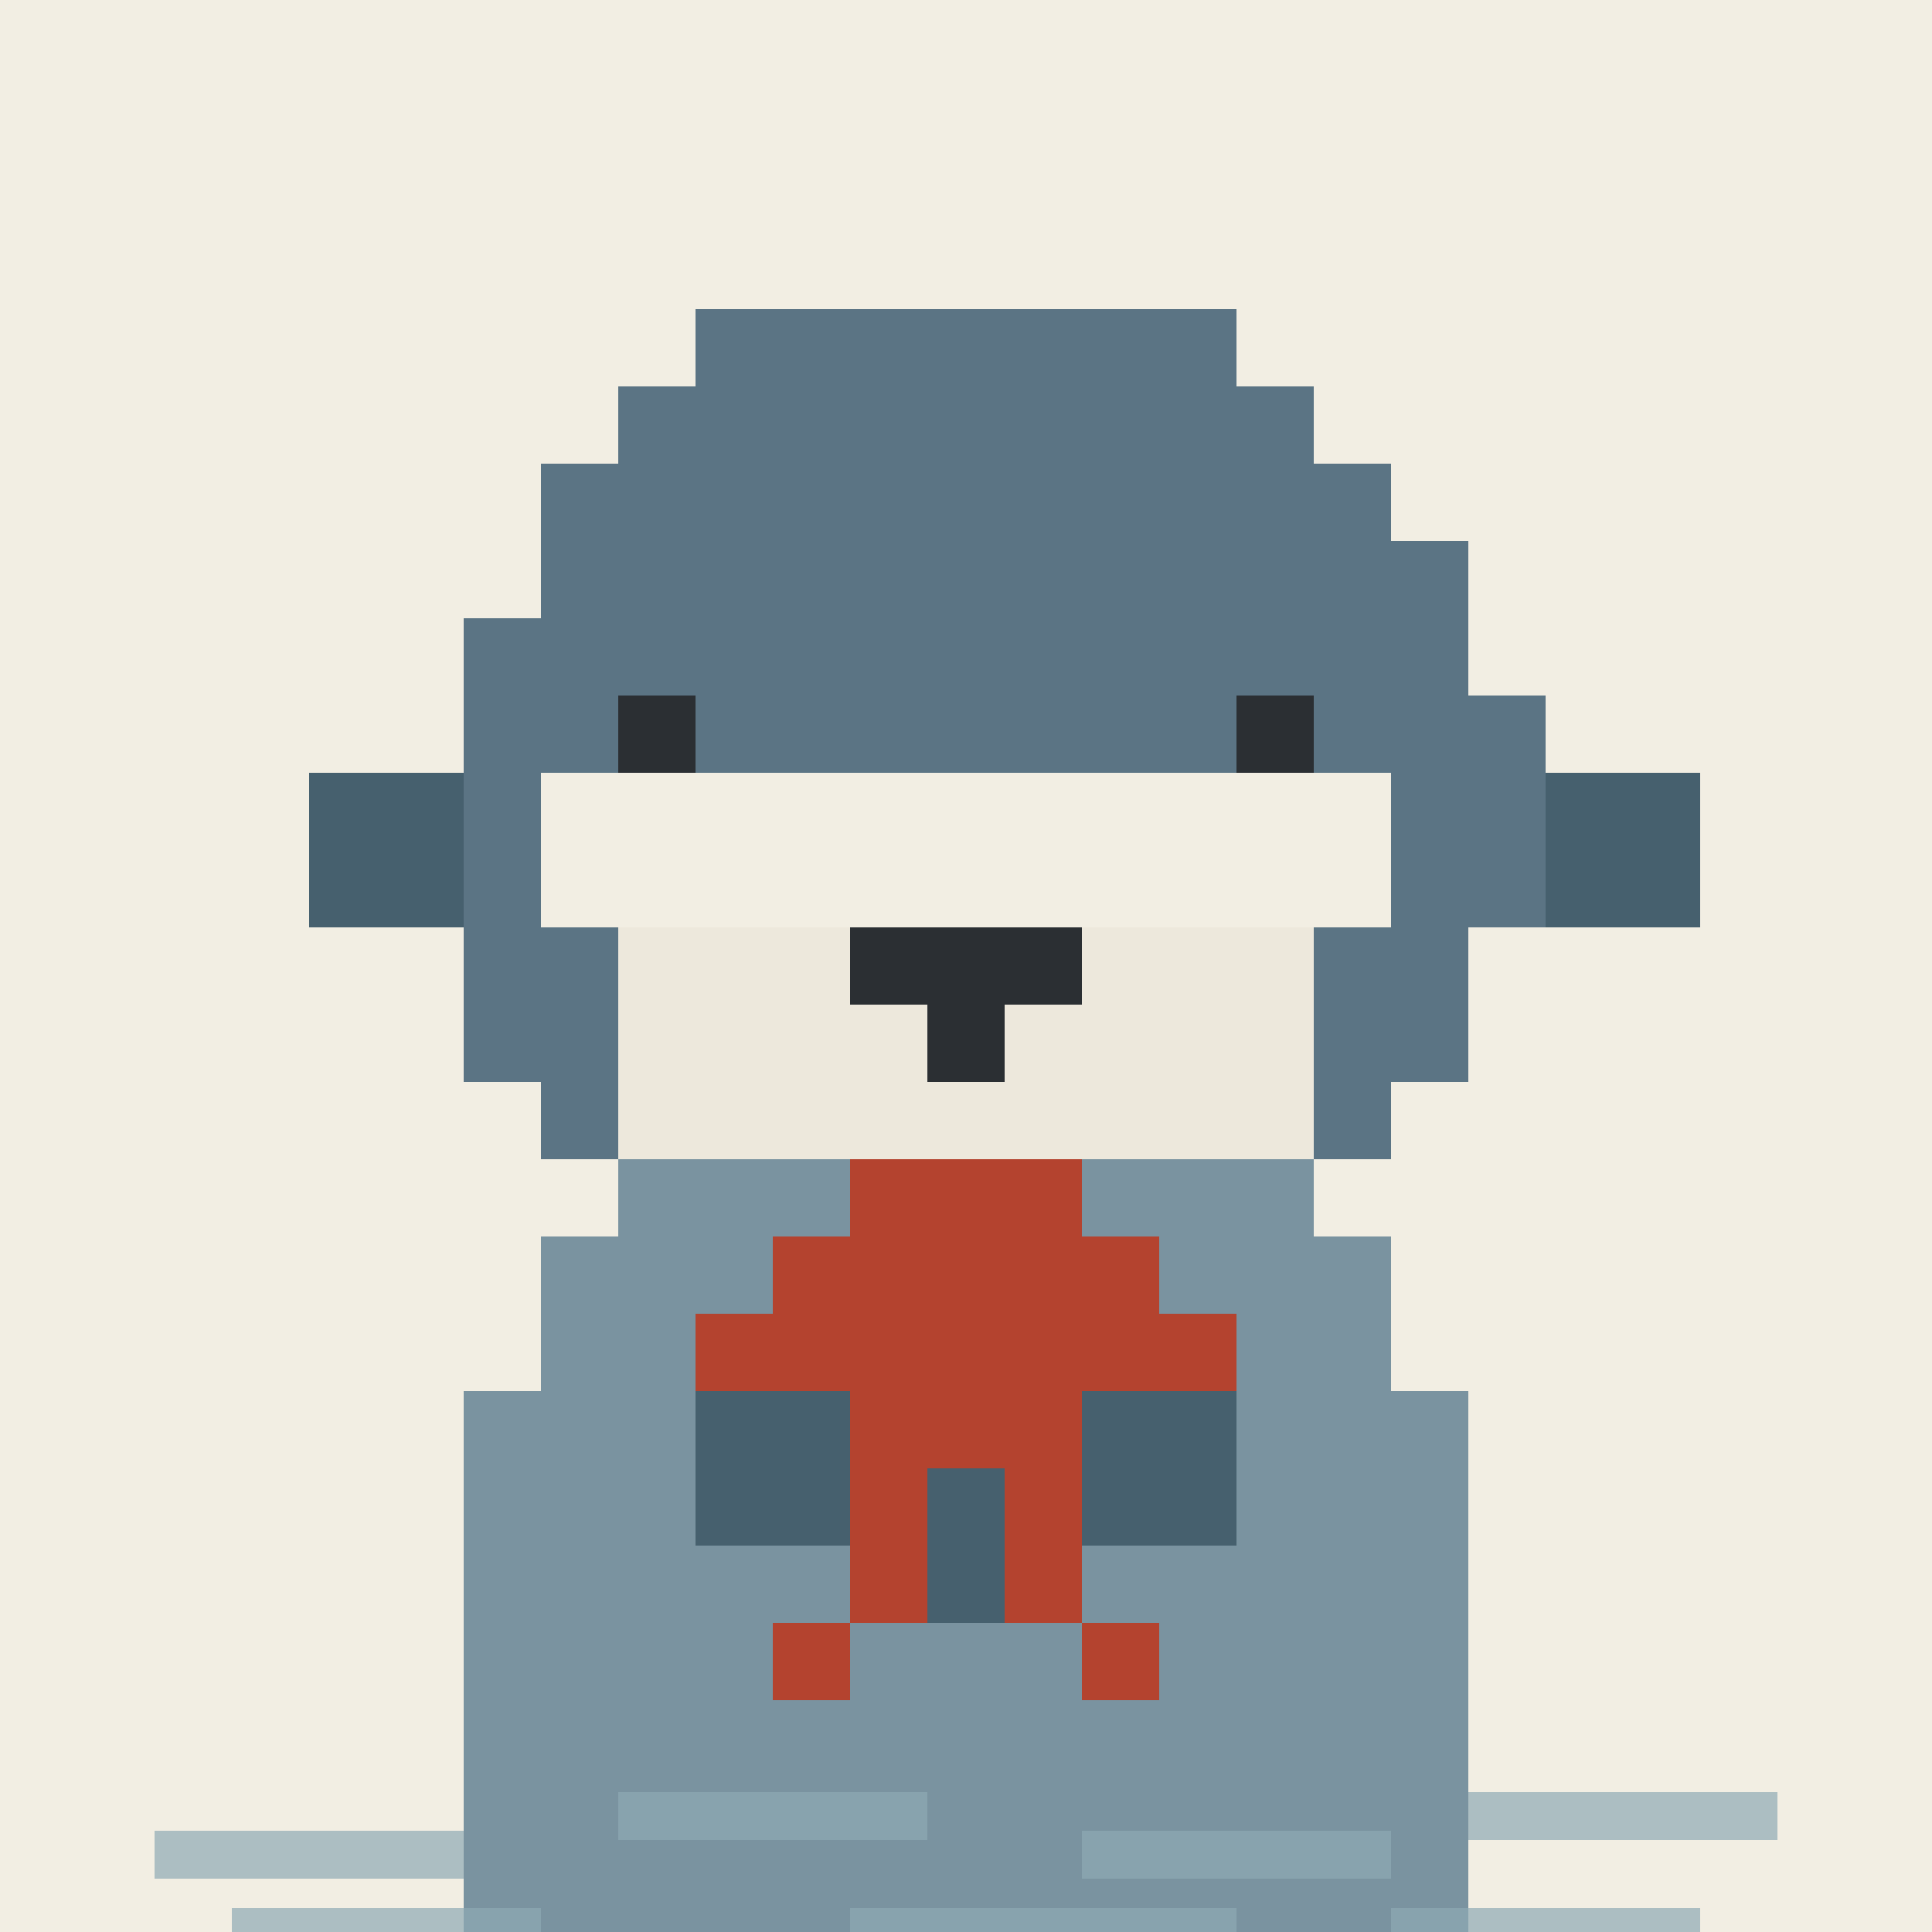
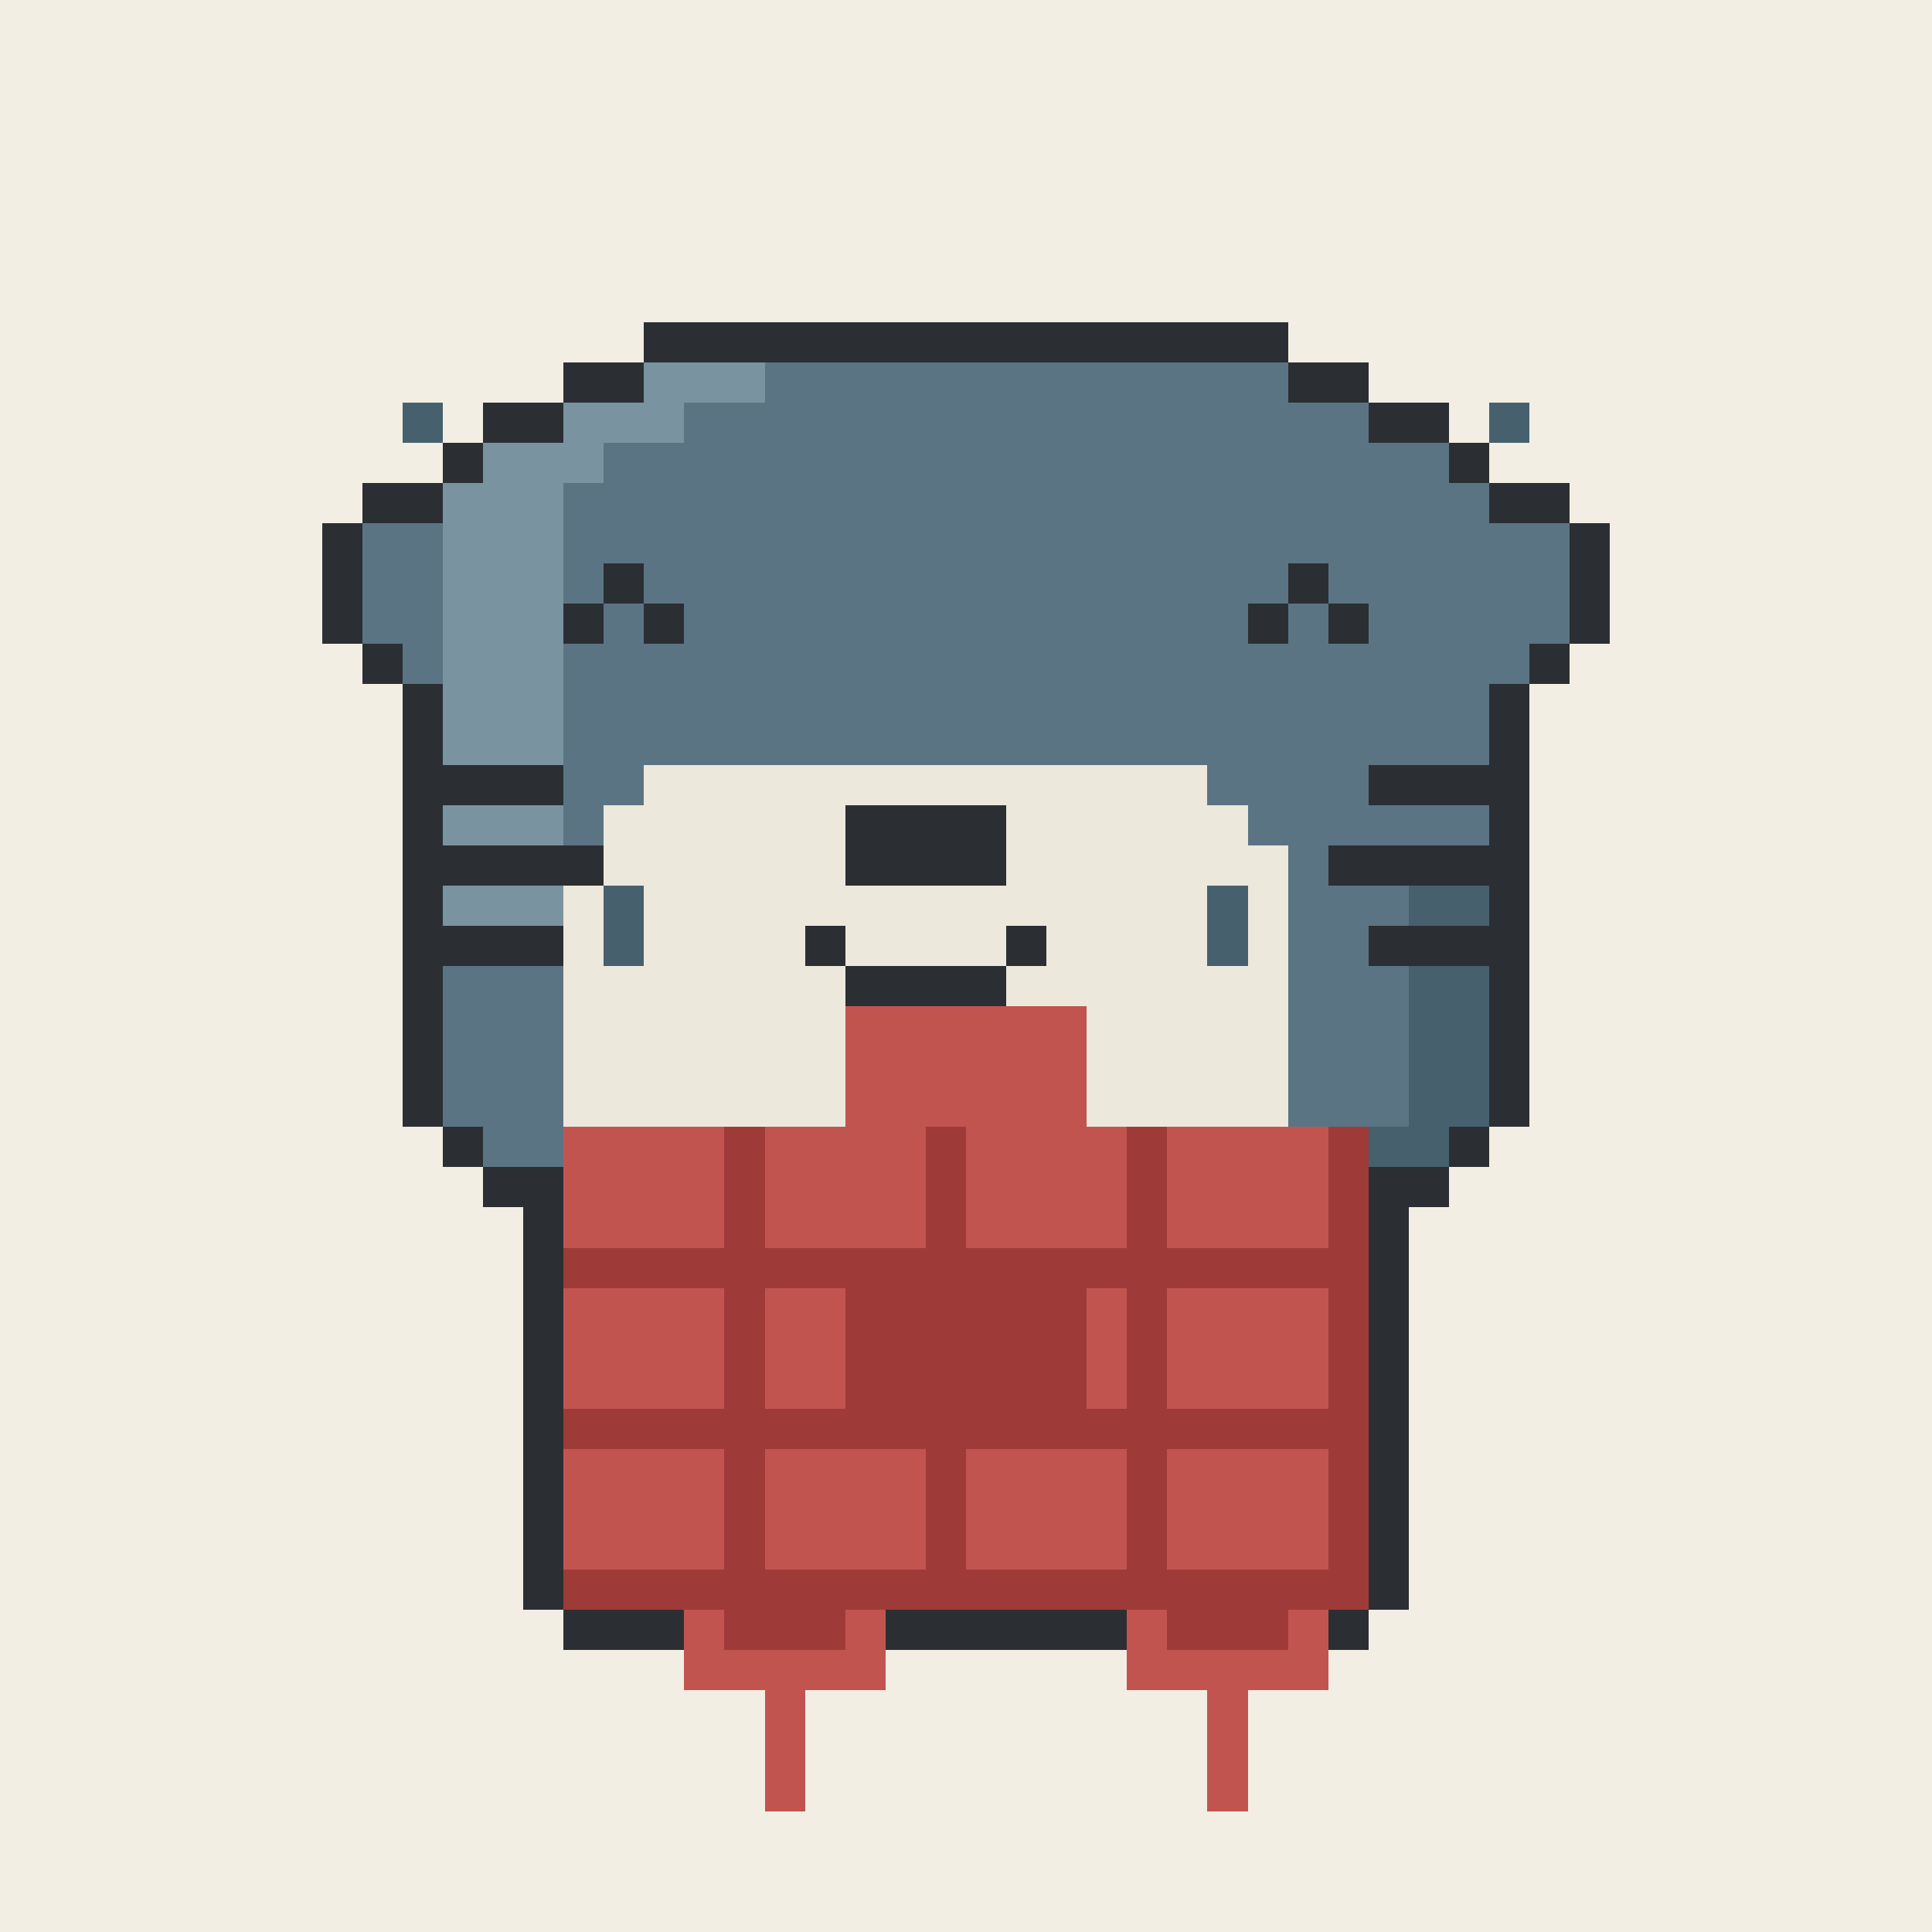
- <svg xmlns="http://www.w3.org/2000/svg" viewBox="0 0 200 200" shape-rendering="crispEdges">
-   <rect width="200" height="200" fill="#F2EEE3" />
-   <rect x="72" y="32" width="56" height="8" fill="#5B7484" />
-   <rect x="64" y="40" width="72" height="8" fill="#5B7484" />
-   <rect x="56" y="48" width="88" height="8" fill="#5B7484" />
-   <rect x="56" y="56" width="96" height="8" fill="#5B7484" />
-   <rect x="48" y="64" width="104" height="8" fill="#5B7484" />
-   <rect x="48" y="72" width="112" height="8" fill="#5B7484" />
-   <rect x="40" y="80" width="16" height="8" fill="#5B7484" />
-   <rect x="144" y="80" width="16" height="8" fill="#5B7484" />
-   <rect x="40" y="88" width="16" height="8" fill="#5B7484" />
-   <rect x="144" y="88" width="16" height="8" fill="#5B7484" />
-   <rect x="48" y="96" width="104" height="8" fill="#5B7484" />
-   <rect x="48" y="104" width="104" height="8" fill="#5B7484" />
-   <rect x="56" y="112" width="88" height="8" fill="#5B7484" />
-   <rect x="64" y="120" width="72" height="8" fill="#5B7484" />
-   <rect x="72" y="128" width="56" height="8" fill="#5B7484" />
-   <rect x="80" y="136" width="40" height="8" fill="#5B7484" />
-   <rect x="32" y="80" width="16" height="8" fill="#46606E" />
-   <rect x="160" y="80" width="16" height="8" fill="#46606E" />
-   <rect x="32" y="88" width="16" height="8" fill="#46606E" />
-   <rect x="160" y="88" width="16" height="8" fill="#46606E" />
-   <rect x="64" y="96" width="72" height="8" fill="#EDE8DC" />
-   <rect x="64" y="104" width="72" height="8" fill="#EDE8DC" />
-   <rect x="64" y="112" width="72" height="8" fill="#EDE8DC" />
-   <rect x="72" y="120" width="56" height="8" fill="#EDE8DC" />
-   <rect x="80" y="128" width="40" height="8" fill="#EDE8DC" />
-   <rect x="64" y="72" width="8" height="8" fill="#2B2F33" />
-   <rect x="128" y="72" width="8" height="8" fill="#2B2F33" />
-   <rect x="88" y="96" width="24" height="8" fill="#2B2F33" />
-   <rect x="96" y="104" width="8" height="8" fill="#2B2F33" />
-   <rect x="64" y="120" width="72" height="8" fill="#7A93A0" />
-   <rect x="56" y="128" width="88" height="8" fill="#7A93A0" />
-   <rect x="56" y="136" width="88" height="8" fill="#7A93A0" />
-   <rect x="48" y="144" width="104" height="8" fill="#7A93A0" />
-   <rect x="48" y="152" width="104" height="8" fill="#7A93A0" />
-   <rect x="48" y="160" width="104" height="8" fill="#7A93A0" />
-   <rect x="48" y="168" width="104" height="8" fill="#7A93A0" />
-   <rect x="48" y="176" width="104" height="8" fill="#7A93A0" />
-   <rect x="48" y="184" width="104" height="8" fill="#7A93A0" />
-   <rect x="48" y="192" width="104" height="8" fill="#7A93A0" />
-   <rect x="72" y="136" width="16" height="24" fill="#46606E" />
-   <rect x="112" y="136" width="16" height="24" fill="#46606E" />
-   <rect x="88" y="144" width="24" height="24" fill="#46606E" />
-   <rect x="88" y="144" width="8" height="8" fill="#6E8896" />
-   <g fill="#B4432F">
-     <rect x="88" y="120" width="24" height="8" fill="#B4432F" />
-     <rect x="80" y="128" width="40" height="16" fill="#B4432F" />
-     <rect x="88" y="144" width="24" height="8" fill="#B4432F" />
-     <rect x="72" y="136" width="16" height="8" fill="#B4432F" />
-     <rect x="112" y="136" width="16" height="8" fill="#B4432F" />
-     <rect x="88" y="152" width="8" height="16" fill="#B4432F" />
-     <rect x="104" y="152" width="8" height="16" fill="#B4432F" />
-     <rect x="80" y="168" width="8" height="8" fill="#B4432F" />
-     <rect x="112" y="168" width="8" height="8" fill="#B4432F" />
-   </g>
-   <g stroke="#8FA9B4" stroke-width="5" opacity=".7">
-     <path d="M16 192H48M64 188H96M112 192H144M152 188H184" />
-     <path d="M24 200H56M88 200H128M144 200H176" />
-   </g>
+ <svg xmlns="http://www.w3.org/2000/svg" viewBox="0 0 192 192" shape-rendering="crispEdges">
+   <rect width="192" height="192" fill="#F2EEE3" />
+   <rect x="64" y="32" width="64" height="4" fill="#2B2F33" />
+   <rect x="56" y="36" width="8" height="4" fill="#2B2F33" />
+   <rect x="64" y="36" width="12" height="4" fill="#7A93A0" />
+   <rect x="76" y="36" width="52" height="4" fill="#5B7484" />
+   <rect x="128" y="36" width="8" height="4" fill="#2B2F33" />
+   <rect x="40" y="40" width="4" height="4" fill="#46606E" />
+   <rect x="48" y="40" width="8" height="4" fill="#2B2F33" />
+   <rect x="48" y="116" width="8" height="4" fill="#2B2F33" />
+   <rect x="56" y="40" width="12" height="4" fill="#7A93A0" />
+   <rect x="68" y="40" width="68" height="4" fill="#5B7484" />
+   <rect x="136" y="40" width="8" height="4" fill="#2B2F33" />
+   <rect x="136" y="116" width="8" height="4" fill="#2B2F33" />
+   <rect x="148" y="40" width="4" height="4" fill="#46606E" />
+   <rect x="44" y="44" width="4" height="4" fill="#2B2F33" />
+   <rect x="44" y="112" width="4" height="4" fill="#2B2F33" />
+   <rect x="48" y="44" width="12" height="4" fill="#7A93A0" />
+   <rect x="60" y="44" width="84" height="4" fill="#5B7484" />
+   <rect x="144" y="44" width="4" height="4" fill="#2B2F33" />
+   <rect x="144" y="112" width="4" height="4" fill="#2B2F33" />
+   <rect x="36" y="48" width="8" height="4" fill="#2B2F33" />
+   <rect x="44" y="48" width="12" height="28" fill="#7A93A0" />
+   <rect x="44" y="80" width="12" height="4" fill="#7A93A0" />
+   <rect x="44" y="88" width="12" height="4" fill="#7A93A0" />
+   <rect x="56" y="48" width="92" height="4" fill="#5B7484" />
+   <rect x="56" y="68" width="92" height="8" fill="#5B7484" />
+   <rect x="148" y="48" width="8" height="4" fill="#2B2F33" />
+   <rect x="32" y="52" width="4" height="12" fill="#2B2F33" />
+   <rect x="36" y="52" width="8" height="12" fill="#5B7484" />
+   <rect x="56" y="52" width="100" height="4" fill="#5B7484" />
+   <rect x="156" y="52" width="4" height="12" fill="#2B2F33" />
+   <rect x="56" y="56" width="4" height="4" fill="#5B7484" />
+   <rect x="56" y="80" width="4" height="4" fill="#5B7484" />
+   <rect x="60" y="56" width="4" height="4" fill="#2B2F33" />
+   <rect x="64" y="56" width="64" height="4" fill="#5B7484" />
+   <rect x="128" y="56" width="4" height="4" fill="#2B2F33" />
+   <rect x="132" y="56" width="24" height="4" fill="#5B7484" />
+   <rect x="56" y="60" width="4" height="4" fill="#2B2F33" />
+   <rect x="60" y="60" width="4" height="4" fill="#5B7484" />
+   <rect x="64" y="60" width="4" height="4" fill="#2B2F33" />
+   <rect x="68" y="60" width="56" height="4" fill="#5B7484" />
+   <rect x="124" y="60" width="4" height="4" fill="#2B2F33" />
+   <rect x="128" y="60" width="4" height="4" fill="#5B7484" />
+   <rect x="128" y="84" width="4" height="4" fill="#5B7484" />
+   <rect x="132" y="60" width="4" height="4" fill="#2B2F33" />
+   <rect x="132" y="160" width="4" height="4" fill="#2B2F33" />
+   <rect x="136" y="60" width="20" height="4" fill="#5B7484" />
+   <rect x="36" y="64" width="4" height="4" fill="#2B2F33" />
+   <rect x="40" y="64" width="4" height="4" fill="#5B7484" />
+   <rect x="56" y="64" width="96" height="4" fill="#5B7484" />
+   <rect x="152" y="64" width="4" height="4" fill="#2B2F33" />
+   <rect x="40" y="68" width="4" height="8" fill="#2B2F33" />
+   <rect x="40" y="80" width="4" height="4" fill="#2B2F33" />
+   <rect x="40" y="88" width="4" height="4" fill="#2B2F33" />
+   <rect x="40" y="96" width="4" height="16" fill="#2B2F33" />
+   <rect x="148" y="68" width="4" height="8" fill="#2B2F33" />
+   <rect x="148" y="80" width="4" height="4" fill="#2B2F33" />
+   <rect x="148" y="88" width="4" height="4" fill="#2B2F33" />
+   <rect x="148" y="96" width="4" height="16" fill="#2B2F33" />
+   <rect x="40" y="76" width="16" height="4" fill="#2B2F33" />
+   <rect x="40" y="92" width="16" height="4" fill="#2B2F33" />
+   <rect x="56" y="76" width="8" height="4" fill="#5B7484" />
+   <rect x="64" y="76" width="56" height="4" fill="#EDE8DC" />
+   <rect x="64" y="88" width="56" height="4" fill="#EDE8DC" />
+   <rect x="120" y="76" width="16" height="4" fill="#5B7484" />
+   <rect x="136" y="76" width="16" height="4" fill="#2B2F33" />
+   <rect x="136" y="92" width="16" height="4" fill="#2B2F33" />
+   <rect x="60" y="80" width="24" height="8" fill="#EDE8DC" />
+   <rect x="84" y="80" width="16" height="8" fill="#2B2F33" />
+   <rect x="84" y="96" width="16" height="4" fill="#2B2F33" />
+   <rect x="100" y="80" width="24" height="4" fill="#EDE8DC" />
+   <rect x="124" y="80" width="24" height="4" fill="#5B7484" />
+   <rect x="40" y="84" width="20" height="4" fill="#2B2F33" />
+   <rect x="100" y="84" width="28" height="4" fill="#EDE8DC" />
+   <rect x="100" y="96" width="28" height="4" fill="#EDE8DC" />
+   <rect x="132" y="84" width="20" height="4" fill="#2B2F33" />
+   <rect x="56" y="88" width="4" height="8" fill="#EDE8DC" />
+   <rect x="60" y="88" width="4" height="8" fill="#46606E" />
+   <rect x="120" y="88" width="4" height="8" fill="#46606E" />
+   <rect x="124" y="88" width="4" height="8" fill="#EDE8DC" />
+   <rect x="128" y="88" width="12" height="4" fill="#5B7484" />
+   <rect x="128" y="96" width="12" height="16" fill="#5B7484" />
+   <rect x="140" y="88" width="8" height="4" fill="#46606E" />
+   <rect x="140" y="96" width="8" height="16" fill="#46606E" />
+   <rect x="64" y="92" width="16" height="4" fill="#EDE8DC" />
+   <rect x="80" y="92" width="4" height="4" fill="#2B2F33" />
+   <rect x="84" y="92" width="16" height="4" fill="#EDE8DC" />
+   <rect x="100" y="92" width="4" height="4" fill="#2B2F33" />
+   <rect x="104" y="92" width="16" height="4" fill="#EDE8DC" />
+   <rect x="128" y="92" width="8" height="4" fill="#5B7484" />
+   <rect x="44" y="96" width="12" height="16" fill="#5B7484" />
+   <rect x="56" y="96" width="28" height="16" fill="#EDE8DC" />
+   <rect x="84" y="100" width="24" height="12" fill="#C25450" />
+   <rect x="108" y="100" width="20" height="12" fill="#EDE8DC" />
+   <rect x="48" y="112" width="8" height="4" fill="#5B7484" />
+   <rect x="56" y="112" width="16" height="12" fill="#C25450" />
+   <rect x="56" y="128" width="16" height="12" fill="#C25450" />
+   <rect x="56" y="144" width="16" height="12" fill="#C25450" />
+   <rect x="72" y="112" width="4" height="12" fill="#9E3B38" />
+   <rect x="72" y="128" width="4" height="12" fill="#9E3B38" />
+   <rect x="72" y="144" width="4" height="12" fill="#9E3B38" />
+   <rect x="76" y="112" width="16" height="12" fill="#C25450" />
+   <rect x="76" y="144" width="16" height="12" fill="#C25450" />
+   <rect x="92" y="112" width="4" height="12" fill="#9E3B38" />
+   <rect x="92" y="144" width="4" height="12" fill="#9E3B38" />
+   <rect x="96" y="112" width="16" height="12" fill="#C25450" />
+   <rect x="96" y="144" width="16" height="12" fill="#C25450" />
+   <rect x="112" y="112" width="4" height="12" fill="#9E3B38" />
+   <rect x="112" y="128" width="4" height="12" fill="#9E3B38" />
+   <rect x="112" y="144" width="4" height="12" fill="#9E3B38" />
+   <rect x="116" y="112" width="16" height="12" fill="#C25450" />
+   <rect x="116" y="128" width="16" height="12" fill="#C25450" />
+   <rect x="116" y="144" width="16" height="12" fill="#C25450" />
+   <rect x="132" y="112" width="4" height="12" fill="#9E3B38" />
+   <rect x="132" y="128" width="4" height="12" fill="#9E3B38" />
+   <rect x="132" y="144" width="4" height="12" fill="#9E3B38" />
+   <rect x="136" y="112" width="8" height="4" fill="#46606E" />
+   <rect x="52" y="120" width="4" height="40" fill="#2B2F33" />
+   <rect x="136" y="120" width="4" height="40" fill="#2B2F33" />
+   <rect x="56" y="124" width="80" height="4" fill="#9E3B38" />
+   <rect x="56" y="140" width="80" height="4" fill="#9E3B38" />
+   <rect x="56" y="156" width="80" height="4" fill="#9E3B38" />
+   <rect x="76" y="128" width="8" height="12" fill="#C25450" />
+   <rect x="84" y="128" width="24" height="12" fill="#9E3B38" />
+   <rect x="108" y="128" width="4" height="12" fill="#C25450" />
+   <rect x="56" y="160" width="12" height="4" fill="#2B2F33" />
+   <rect x="68" y="160" width="4" height="4" fill="#C25450" />
+   <rect x="72" y="160" width="12" height="4" fill="#9E3B38" />
+   <rect x="84" y="160" width="4" height="4" fill="#C25450" />
+   <rect x="88" y="160" width="24" height="4" fill="#2B2F33" />
+   <rect x="112" y="160" width="4" height="4" fill="#C25450" />
+   <rect x="116" y="160" width="12" height="4" fill="#9E3B38" />
+   <rect x="128" y="160" width="4" height="4" fill="#C25450" />
+   <rect x="68" y="164" width="20" height="4" fill="#C25450" />
+   <rect x="112" y="164" width="20" height="4" fill="#C25450" />
+   <rect x="76" y="168" width="4" height="12" fill="#C25450" />
+   <rect x="120" y="168" width="4" height="12" fill="#C25450" />
</svg>
